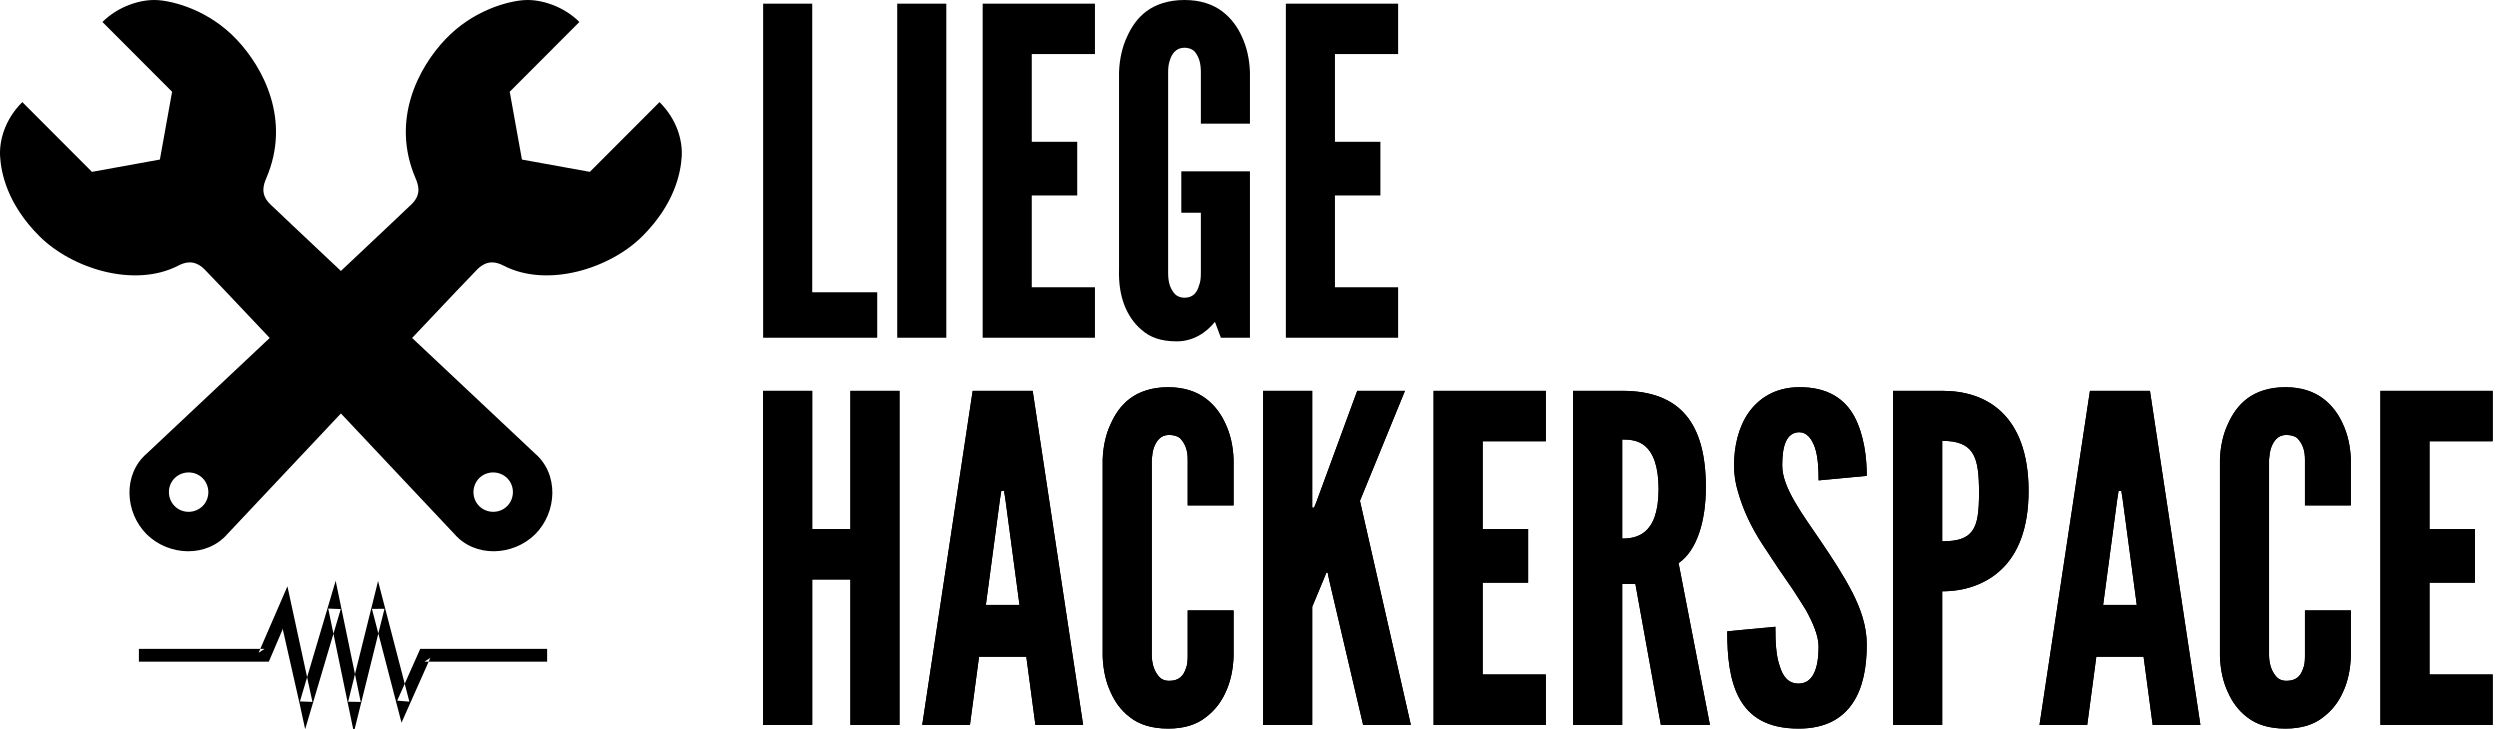
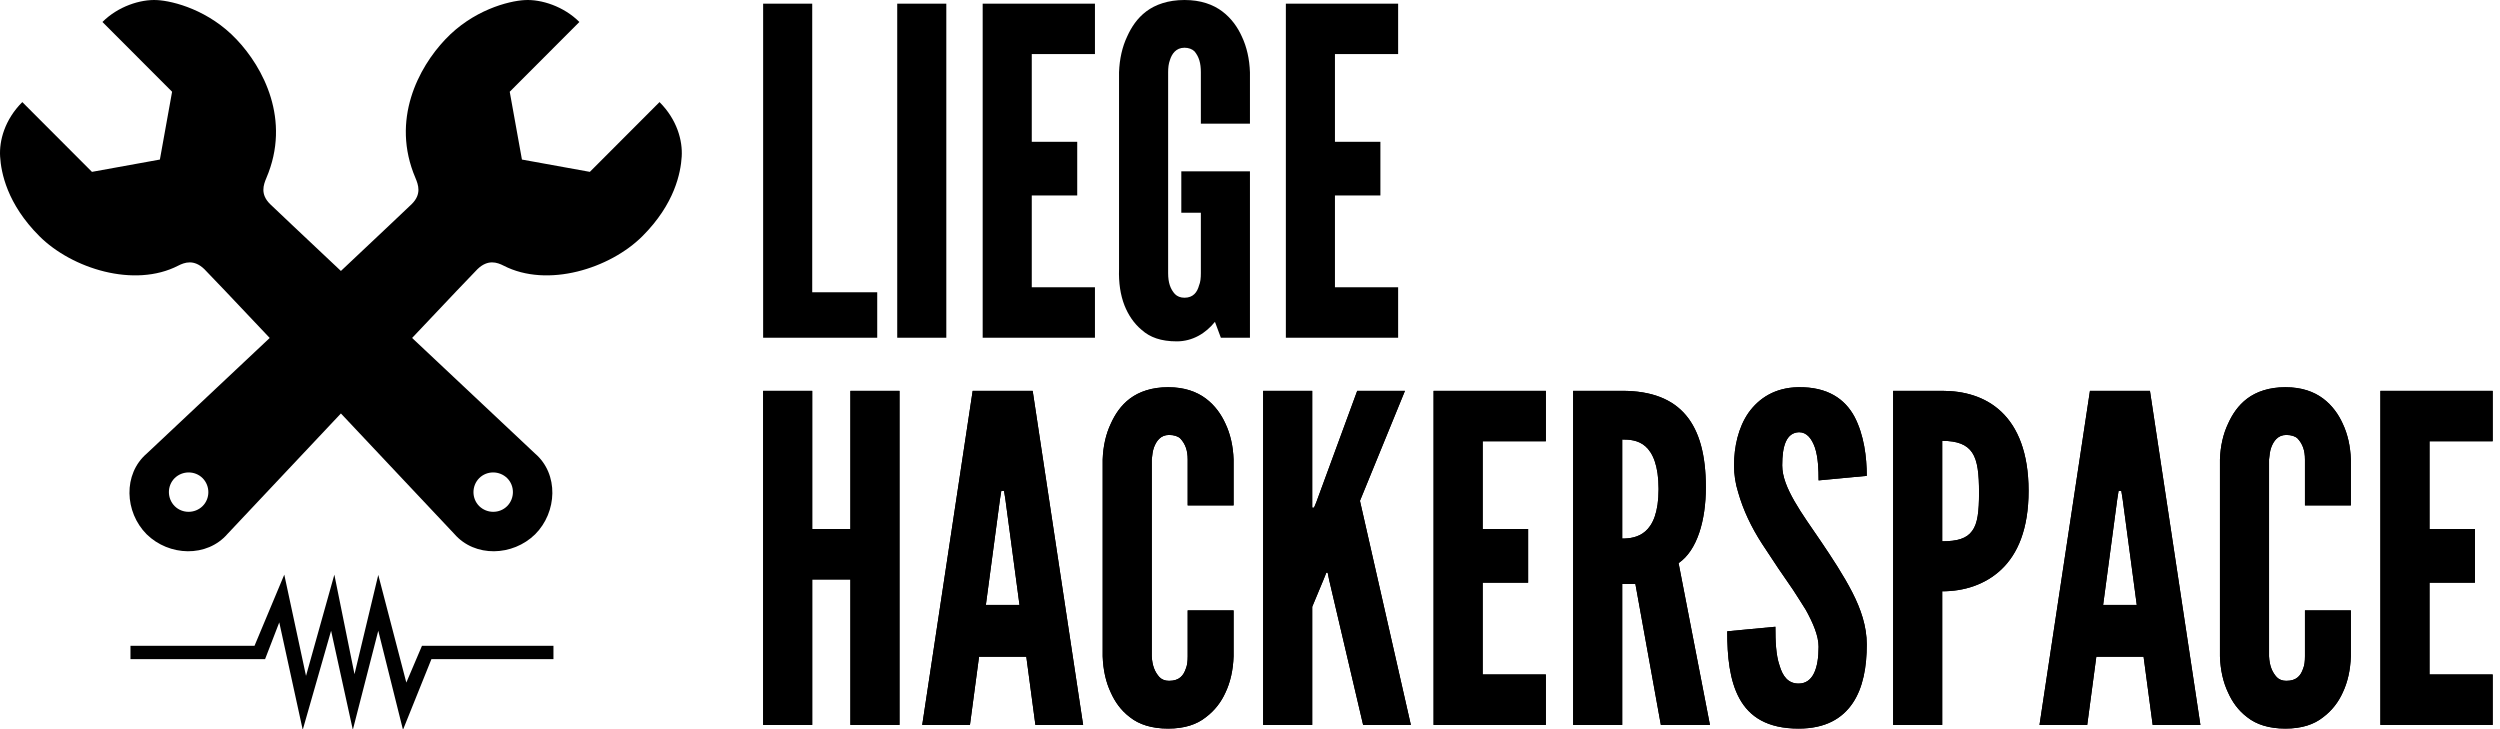
<svg xmlns="http://www.w3.org/2000/svg" width="594px" height="173px" viewBox="0 0 594 173" version="1.1">
  <defs />
  <g id="brand" stroke="none" stroke-width="1" fill="none" fill-rule="evenodd">
    <g id="horizontal/text" fill="#000000">
      <path d="M181.32,0.864 L192.984,0.864 L192.984,69.444 L208.428,69.444 L208.428,80.244 L181.32,80.244 L181.32,0.864 Z M213.18,0.864 L224.844,0.864 L224.844,80.244 L213.18,80.244 L213.18,0.864 Z M233.484,0.864 L260.16,0.864 L260.16,12.852 L245.148,12.852 L245.148,33.696 L255.948,33.696 L255.948,46.44 L245.148,46.44 L245.148,68.256 L260.16,68.256 L260.16,80.244 L233.484,80.244 L233.484,0.864 Z M285.324,29.376 L285.324,17.172 C285.324,15.012 284.892,13.5 283.812,12.204 C283.272,11.664 282.408,11.34 281.436,11.34 C279.384,11.34 278.412,12.852 277.98,14.256 C277.656,15.12 277.548,16.092 277.548,17.172 L277.548,64.908 C277.548,67.176 278.088,68.688 279.168,69.876 C279.708,70.416 280.464,70.74 281.436,70.74 C283.488,70.74 284.46,69.444 284.892,67.824 C285.216,67.068 285.324,66.096 285.324,64.908 L285.324,50.544 L280.68,50.544 L280.68,40.716 L296.988,40.716 L296.988,80.244 L290.076,80.244 L288.672,76.464 C286.512,79.164 283.38,81.108 279.6,81.108 C275.82,81.108 273.228,80.136 271.284,78.408 C269.34,76.788 268.044,74.736 267.18,72.576 C266.208,70.092 265.776,67.176 265.884,63.936 L265.884,17.172 C265.992,14.04 266.64,11.124 267.828,8.64 C268.8,6.48 270.204,4.32 272.364,2.7 C274.524,1.08 277.548,0 281.436,0 C285.324,0 288.24,1.08 290.4,2.7 C292.56,4.32 294.072,6.48 295.044,8.64 C296.232,11.124 296.88,14.04 296.988,17.172 L296.988,29.376 L285.324,29.376 Z M305.52,0.864 L332.196,0.864 L332.196,12.852 L317.184,12.852 L317.184,33.696 L327.984,33.696 L327.984,46.44 L317.184,46.44 L317.184,68.256 L332.196,68.256 L332.196,80.244 L305.52,80.244 L305.52,0.864 Z" id="LIEGE" />
      <path d="M202.056,137.684 L192.984,137.684 L192.984,172.244 L181.32,172.244 L181.32,92.864 L192.984,92.864 L192.984,125.696 L202.056,125.696 L202.056,92.864 L213.72,92.864 L213.72,172.244 L202.056,172.244 L202.056,137.684 Z M219.12,172.244 L231.108,92.864 L245.364,92.864 L257.352,172.244 L246.012,172.244 L243.852,156.044 L232.62,156.044 L230.46,172.244 L219.12,172.244 Z M238.884,118.676 L238.56,116.624 L237.912,116.624 L237.588,118.676 L234.24,143.732 L242.232,143.732 L238.884,118.676 Z M293.1,145.028 L293.1,155.936 C292.992,159.176 292.344,162.092 291.156,164.576 C290.184,166.736 288.672,168.788 286.512,170.408 C284.352,172.136 281.436,173.108 277.548,173.108 C273.66,173.108 270.636,172.136 268.476,170.408 C266.316,168.788 264.912,166.736 263.94,164.576 C262.752,162.092 262.104,159.176 261.996,155.936 L261.996,109.172 C262.104,106.04 262.752,103.124 263.94,100.64 C264.912,98.48 266.316,96.32 268.476,94.7 C270.636,93.08 273.66,92 277.548,92 C281.436,92 284.352,93.08 286.512,94.7 C288.672,96.32 290.184,98.48 291.156,100.64 C292.344,103.124 292.992,106.04 293.1,109.172 L293.1,120.08 L282.192,120.08 L282.192,109.172 C282.192,107.012 281.652,105.5 280.464,104.204 C279.924,103.664 278.952,103.34 277.764,103.34 C275.712,103.34 274.74,104.852 274.2,106.256 C273.876,107.12 273.768,108.092 273.66,109.172 L273.66,155.936 C273.768,158.204 274.416,159.716 275.496,160.904 C276.036,161.444 276.792,161.768 277.764,161.768 C280.248,161.768 281.22,160.472 281.76,158.852 C282.084,158.096 282.192,157.124 282.192,155.936 L282.192,145.028 L293.1,145.028 Z M311.784,92.864 L311.784,120.62 L312.216,120.62 L312.756,119.324 L322.476,92.864 L333.816,92.864 L323.124,119 L335.22,172.244 L323.88,172.244 L315.78,137.684 L315.456,136.064 L315.132,136.064 L314.484,137.684 L311.784,144.164 L311.784,172.244 L300.12,172.244 L300.12,92.864 L311.784,92.864 Z M340.62,92.864 L367.296,92.864 L367.296,104.852 L352.284,104.852 L352.284,125.696 L363.084,125.696 L363.084,138.44 L352.284,138.44 L352.284,160.256 L367.296,160.256 L367.296,172.244 L340.62,172.244 L340.62,92.864 Z M394.62,172.244 L388.572,138.764 L385.44,138.764 L385.44,172.244 L373.776,172.244 L373.776,92.864 L385.44,92.864 C399.372,92.864 405.312,100.748 405.312,115.76 C405.312,123.644 403.26,130.772 398.832,133.796 L406.284,172.244 L394.62,172.244 Z M385.44,127.964 C387.06,127.964 389.22,127.748 390.948,126.236 C392.676,124.724 394.08,121.808 394.08,116.192 C394.08,110.576 392.676,107.552 390.948,106.04 C389.22,104.528 387.06,104.42 385.44,104.42 L385.44,127.964 Z M432.096,114.14 C432.096,111.548 431.988,108.632 431.232,106.364 C430.476,104.204 429.288,102.692 427.452,102.692 C424.428,102.8 423.456,105.932 423.456,110.576 C423.456,113.276 424.644,116.084 426.372,119.108 C428.1,122.132 430.368,125.264 432.636,128.612 C435.336,132.608 438.036,136.712 440.088,140.708 C442.14,144.704 443.544,148.808 443.544,153.128 C443.544,158.42 442.68,163.388 440.196,167.06 C437.712,170.732 433.716,173.108 427.344,173.108 C419.892,173.108 415.68,170.3 413.304,165.98 C410.928,161.66 410.388,155.936 410.388,149.996 L421.836,148.916 C421.836,152.264 421.944,155.612 422.808,158.096 C423.564,160.688 424.86,162.416 427.344,162.416 C430.8,162.416 432.096,158.744 432.096,153.668 C432.096,151.076 430.8,148.052 429.072,144.92 C428.1,143.408 427.128,141.788 426.048,140.168 C423.78,136.928 421.296,133.256 418.704,129.26 C416.112,125.264 414.168,121.16 412.98,116.948 C412.332,114.896 412.008,112.736 412.008,110.576 C412.008,106.256 412.98,101.612 415.464,98.048 C417.948,94.592 421.728,92.108 427.236,92 C434.256,91.892 438.36,94.808 440.628,99.02 C442.896,103.34 443.544,108.632 443.544,113.06 L432.096,114.14 Z M449.808,92.864 L461.472,92.864 C466.548,92.864 471.624,94.16 475.512,97.832 C479.4,101.504 481.992,107.552 481.992,116.624 C481.992,125.696 479.4,131.636 475.512,135.308 C471.624,138.98 466.548,140.492 461.472,140.492 L461.472,172.244 L449.808,172.244 L449.808,92.864 Z M461.472,128.612 C465.036,128.612 467.304,127.964 468.6,126.128 C469.896,124.4 470.22,121.484 470.22,117.056 C470.22,112.628 469.896,109.496 468.6,107.552 C467.304,105.608 465.036,104.744 461.472,104.744 L461.472,128.612 Z M484.584,172.244 L496.572,92.864 L510.828,92.864 L522.816,172.244 L511.476,172.244 L509.316,156.044 L498.084,156.044 L495.924,172.244 L484.584,172.244 Z M504.348,118.676 L504.024,116.624 L503.376,116.624 L503.052,118.676 L499.704,143.732 L507.696,143.732 L504.348,118.676 Z M558.564,145.028 L558.564,155.936 C558.456,159.176 557.808,162.092 556.62,164.576 C555.648,166.736 554.136,168.788 551.976,170.408 C549.816,172.136 546.9,173.108 543.012,173.108 C539.124,173.108 536.1,172.136 533.94,170.408 C531.78,168.788 530.376,166.736 529.404,164.576 C528.216,162.092 527.568,159.176 527.46,155.936 L527.46,109.172 C527.568,106.04 528.216,103.124 529.404,100.64 C530.376,98.48 531.78,96.32 533.94,94.7 C536.1,93.08 539.124,92 543.012,92 C546.9,92 549.816,93.08 551.976,94.7 C554.136,96.32 555.648,98.48 556.62,100.64 C557.808,103.124 558.456,106.04 558.564,109.172 L558.564,120.08 L547.656,120.08 L547.656,109.172 C547.656,107.012 547.116,105.5 545.928,104.204 C545.388,103.664 544.416,103.34 543.228,103.34 C541.176,103.34 540.204,104.852 539.664,106.256 C539.34,107.12 539.232,108.092 539.124,109.172 L539.124,155.936 C539.232,158.204 539.88,159.716 540.96,160.904 C541.5,161.444 542.256,161.768 543.228,161.768 C545.712,161.768 546.684,160.472 547.224,158.852 C547.548,158.096 547.656,157.124 547.656,155.936 L547.656,145.028 L558.564,145.028 Z M565.584,92.864 L592.26,92.864 L592.26,104.852 L577.248,104.852 L577.248,125.696 L588.048,125.696 L588.048,138.44 L577.248,138.44 L577.248,160.256 L592.26,160.256 L592.26,172.244 L565.584,172.244 L565.584,92.864 Z" id="HACKERSPACE" />
      <path d="M202.056,137.684 L192.984,137.684 L192.984,172.244 L181.32,172.244 L181.32,92.864 L192.984,92.864 L192.984,125.696 L202.056,125.696 L202.056,92.864 L213.72,92.864 L213.72,172.244 L202.056,172.244 L202.056,137.684 Z M219.12,172.244 L231.108,92.864 L245.364,92.864 L257.352,172.244 L246.012,172.244 L243.852,156.044 L232.62,156.044 L230.46,172.244 L219.12,172.244 Z M238.884,118.676 L238.56,116.624 L237.912,116.624 L237.588,118.676 L234.24,143.732 L242.232,143.732 L238.884,118.676 Z M293.1,145.028 L293.1,155.936 C292.992,159.176 292.344,162.092 291.156,164.576 C290.184,166.736 288.672,168.788 286.512,170.408 C284.352,172.136 281.436,173.108 277.548,173.108 C273.66,173.108 270.636,172.136 268.476,170.408 C266.316,168.788 264.912,166.736 263.94,164.576 C262.752,162.092 262.104,159.176 261.996,155.936 L261.996,109.172 C262.104,106.04 262.752,103.124 263.94,100.64 C264.912,98.48 266.316,96.32 268.476,94.7 C270.636,93.08 273.66,92 277.548,92 C281.436,92 284.352,93.08 286.512,94.7 C288.672,96.32 290.184,98.48 291.156,100.64 C292.344,103.124 292.992,106.04 293.1,109.172 L293.1,120.08 L282.192,120.08 L282.192,109.172 C282.192,107.012 281.652,105.5 280.464,104.204 C279.924,103.664 278.952,103.34 277.764,103.34 C275.712,103.34 274.74,104.852 274.2,106.256 C273.876,107.12 273.768,108.092 273.66,109.172 L273.66,155.936 C273.768,158.204 274.416,159.716 275.496,160.904 C276.036,161.444 276.792,161.768 277.764,161.768 C280.248,161.768 281.22,160.472 281.76,158.852 C282.084,158.096 282.192,157.124 282.192,155.936 L282.192,145.028 L293.1,145.028 Z M311.784,92.864 L311.784,120.62 L312.216,120.62 L312.756,119.324 L322.476,92.864 L333.816,92.864 L323.124,119 L335.22,172.244 L323.88,172.244 L315.78,137.684 L315.456,136.064 L315.132,136.064 L314.484,137.684 L311.784,144.164 L311.784,172.244 L300.12,172.244 L300.12,92.864 L311.784,92.864 Z M340.62,92.864 L367.296,92.864 L367.296,104.852 L352.284,104.852 L352.284,125.696 L363.084,125.696 L363.084,138.44 L352.284,138.44 L352.284,160.256 L367.296,160.256 L367.296,172.244 L340.62,172.244 L340.62,92.864 Z M394.62,172.244 L388.572,138.764 L385.44,138.764 L385.44,172.244 L373.776,172.244 L373.776,92.864 L385.44,92.864 C399.372,92.864 405.312,100.748 405.312,115.76 C405.312,123.644 403.26,130.772 398.832,133.796 L406.284,172.244 L394.62,172.244 Z M385.44,127.964 C387.06,127.964 389.22,127.748 390.948,126.236 C392.676,124.724 394.08,121.808 394.08,116.192 C394.08,110.576 392.676,107.552 390.948,106.04 C389.22,104.528 387.06,104.42 385.44,104.42 L385.44,127.964 Z M432.096,114.14 C432.096,111.548 431.988,108.632 431.232,106.364 C430.476,104.204 429.288,102.692 427.452,102.692 C424.428,102.8 423.456,105.932 423.456,110.576 C423.456,113.276 424.644,116.084 426.372,119.108 C428.1,122.132 430.368,125.264 432.636,128.612 C435.336,132.608 438.036,136.712 440.088,140.708 C442.14,144.704 443.544,148.808 443.544,153.128 C443.544,158.42 442.68,163.388 440.196,167.06 C437.712,170.732 433.716,173.108 427.344,173.108 C419.892,173.108 415.68,170.3 413.304,165.98 C410.928,161.66 410.388,155.936 410.388,149.996 L421.836,148.916 C421.836,152.264 421.944,155.612 422.808,158.096 C423.564,160.688 424.86,162.416 427.344,162.416 C430.8,162.416 432.096,158.744 432.096,153.668 C432.096,151.076 430.8,148.052 429.072,144.92 C428.1,143.408 427.128,141.788 426.048,140.168 C423.78,136.928 421.296,133.256 418.704,129.26 C416.112,125.264 414.168,121.16 412.98,116.948 C412.332,114.896 412.008,112.736 412.008,110.576 C412.008,106.256 412.98,101.612 415.464,98.048 C417.948,94.592 421.728,92.108 427.236,92 C434.256,91.892 438.36,94.808 440.628,99.02 C442.896,103.34 443.544,108.632 443.544,113.06 L432.096,114.14 Z M449.808,92.864 L461.472,92.864 C466.548,92.864 471.624,94.16 475.512,97.832 C479.4,101.504 481.992,107.552 481.992,116.624 C481.992,125.696 479.4,131.636 475.512,135.308 C471.624,138.98 466.548,140.492 461.472,140.492 L461.472,172.244 L449.808,172.244 L449.808,92.864 Z M461.472,128.612 C465.036,128.612 467.304,127.964 468.6,126.128 C469.896,124.4 470.22,121.484 470.22,117.056 C470.22,112.628 469.896,109.496 468.6,107.552 C467.304,105.608 465.036,104.744 461.472,104.744 L461.472,128.612 Z M484.584,172.244 L496.572,92.864 L510.828,92.864 L522.816,172.244 L511.476,172.244 L509.316,156.044 L498.084,156.044 L495.924,172.244 L484.584,172.244 Z M504.348,118.676 L504.024,116.624 L503.376,116.624 L503.052,118.676 L499.704,143.732 L507.696,143.732 L504.348,118.676 Z M558.564,145.028 L558.564,155.936 C558.456,159.176 557.808,162.092 556.62,164.576 C555.648,166.736 554.136,168.788 551.976,170.408 C549.816,172.136 546.9,173.108 543.012,173.108 C539.124,173.108 536.1,172.136 533.94,170.408 C531.78,168.788 530.376,166.736 529.404,164.576 C528.216,162.092 527.568,159.176 527.46,155.936 L527.46,109.172 C527.568,106.04 528.216,103.124 529.404,100.64 C530.376,98.48 531.78,96.32 533.94,94.7 C536.1,93.08 539.124,92 543.012,92 C546.9,92 549.816,93.08 551.976,94.7 C554.136,96.32 555.648,98.48 556.62,100.64 C557.808,103.124 558.456,106.04 558.564,109.172 L558.564,120.08 L547.656,120.08 L547.656,109.172 C547.656,107.012 547.116,105.5 545.928,104.204 C545.388,103.664 544.416,103.34 543.228,103.34 C541.176,103.34 540.204,104.852 539.664,106.256 C539.34,107.12 539.232,108.092 539.124,109.172 L539.124,155.936 C539.232,158.204 539.88,159.716 540.96,160.904 C541.5,161.444 542.256,161.768 543.228,161.768 C545.712,161.768 546.684,160.472 547.224,158.852 C547.548,158.096 547.656,157.124 547.656,155.936 L547.656,145.028 L558.564,145.028 Z M565.584,92.864 L592.26,92.864 L592.26,104.852 L577.248,104.852 L577.248,125.696 L588.048,125.696 L588.048,138.44 L577.248,138.44 L577.248,160.256 L592.26,160.256 L592.26,172.244 L565.584,172.244 L565.584,92.864 Z" id="HACKERSPACE" />
      <g id="logo">
        <g id="wrench">
          <g id="Layer_1">
            <path d="M81,64.379 C71.926,55.835 64.924,49.231 64.148,48.466 C61.804,46.127 62.595,43.934 63.298,42.267 C69.186,28.466 62.537,16.04 56.21,9.373 C49.677,2.443 41.241,0.221 37.286,0.017 C33.361,-0.188 28.059,1.508 24.339,5.221 L40.889,21.8 L37.989,37.91 L21.849,40.834 L5.299,24.256 C1.11,28.437 -0.208,33.437 0.026,37.209 C0.26,41.01 1.666,48.436 9.37,56.126 C17.074,63.816 31.926,68.494 42.354,63.114 C43.848,62.354 46.074,61.536 48.564,63.962 C49.452,64.83 55.821,71.55 64.083,80.299 C49.128,94.365 34.873,107.763 34.873,107.763 C29.19,112.645 29.6,121.68 34.843,126.943 C40.175,132.177 49.168,132.499 54.059,126.856 C54.059,126.856 67.119,112.97 81,98.237 C94.881,112.97 107.941,126.856 107.941,126.856 C112.832,132.499 121.825,132.177 127.157,126.943 C132.4,121.68 132.81,112.645 127.127,107.763 C127.127,107.763 112.872,94.365 97.917,80.299 C106.179,71.55 112.548,64.83 113.436,63.962 C115.926,61.536 118.152,62.354 119.646,63.114 C130.074,68.494 144.926,63.816 152.63,56.126 C160.334,48.436 161.74,41.01 161.974,37.209 C162.208,33.437 160.89,28.437 156.701,24.256 L140.151,40.834 L124.011,37.91 L121.111,21.8 L137.661,5.221 C133.941,1.508 128.639,-0.188 124.714,0.017 C120.759,0.221 112.323,2.443 105.79,9.373 C99.463,16.04 92.814,28.466 98.702,42.267 C99.405,43.934 100.196,46.127 97.852,48.466 C97.076,49.231 90.074,55.835 81,64.379 Z M48.142,120.248 C46.297,122.06 43.309,122.06 41.493,120.248 C39.677,118.406 39.677,115.423 41.493,113.61 C43.338,111.798 46.326,111.798 48.142,113.61 C49.958,115.452 49.958,118.435 48.142,120.248 Z M113.858,120.248 C115.703,122.06 118.691,122.06 120.507,120.248 C122.323,118.406 122.323,115.423 120.507,113.61 C118.662,111.798 115.674,111.798 113.858,113.61 C112.042,115.452 112.042,118.435 113.858,120.248 Z" id="Shape" />
          </g>
        </g>
-         <polygon id="Path-128" points="62.858 157.207 63.868 157.207 64.266 156.287 67.123 149.607 67.123 149.227 71.237 167.405 72.505 173.263 74.208 167.514 80.962 144.716 77.988 144.593 82.705 167.392 84.073 174 85.697 167.449 91.349 144.65 88.375 144.667 94.295 167.465 95.398 171.714 97.183 167.699 102.253 156.3 100.85 157.207 130 157.207 130 154.167 100.85 154.167 99.85 154.167 99.447 155.074 94.376 166.473 97.265 166.708 91.345 143.909 89.826 138.057 88.371 143.925 82.718 166.724 85.71 166.781 80.993 143.982 79.755 138 78.019 143.86 71.265 166.658 74.236 166.768 69.301 143.969 68.292 139.308 66.393 143.688 61.449 155.087 62.858 154.167 33 154.167 33 157.207" />
      </g>
+       <polygon id="Path-128" points="62.981 156.617 66.354 147.877 71.93 173.402 78.668 149.864 83.832 173.402 89.876 149.864 95.749 173.402 102.502 156.617 131.5 156.617 131.5 153.439 100.262 153.439 96.543 162.178 89.876 136.596 84.229 160.192 79.442 136.537 72.709 160.589 67.545 136.537 60.475 153.439 31 153.439 31 156.617" />
    </g>
  </g>
</svg>
